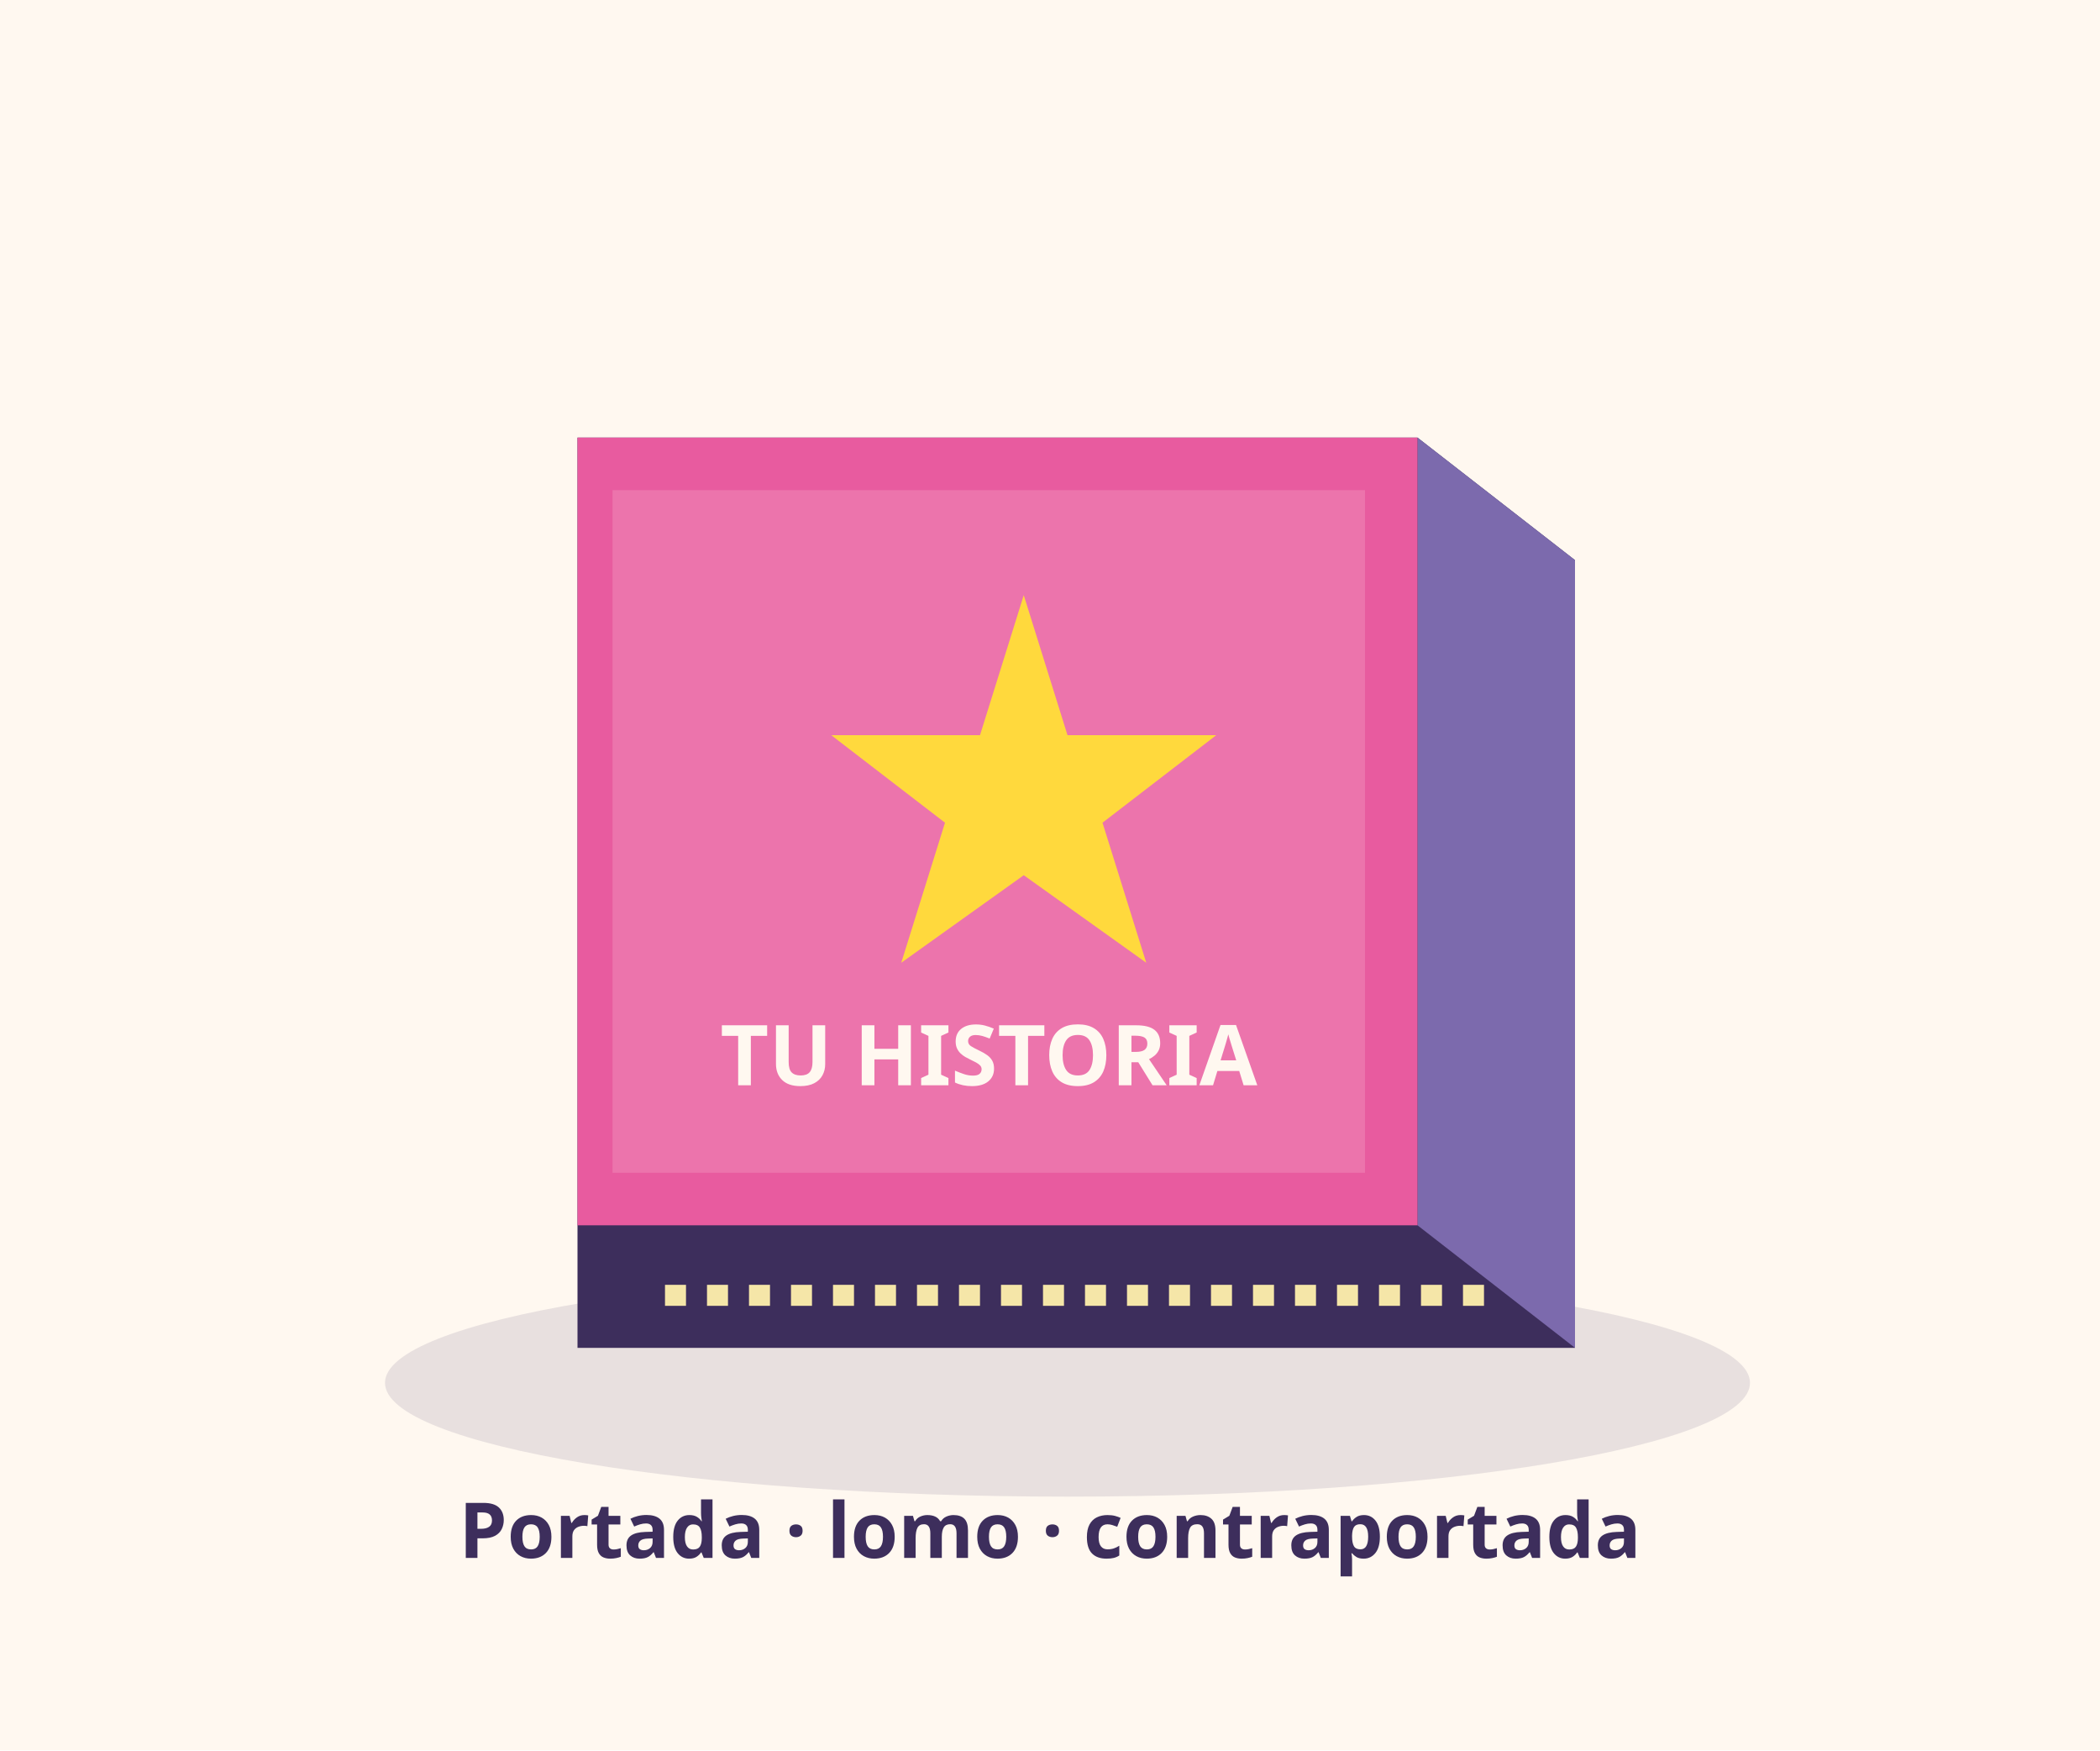
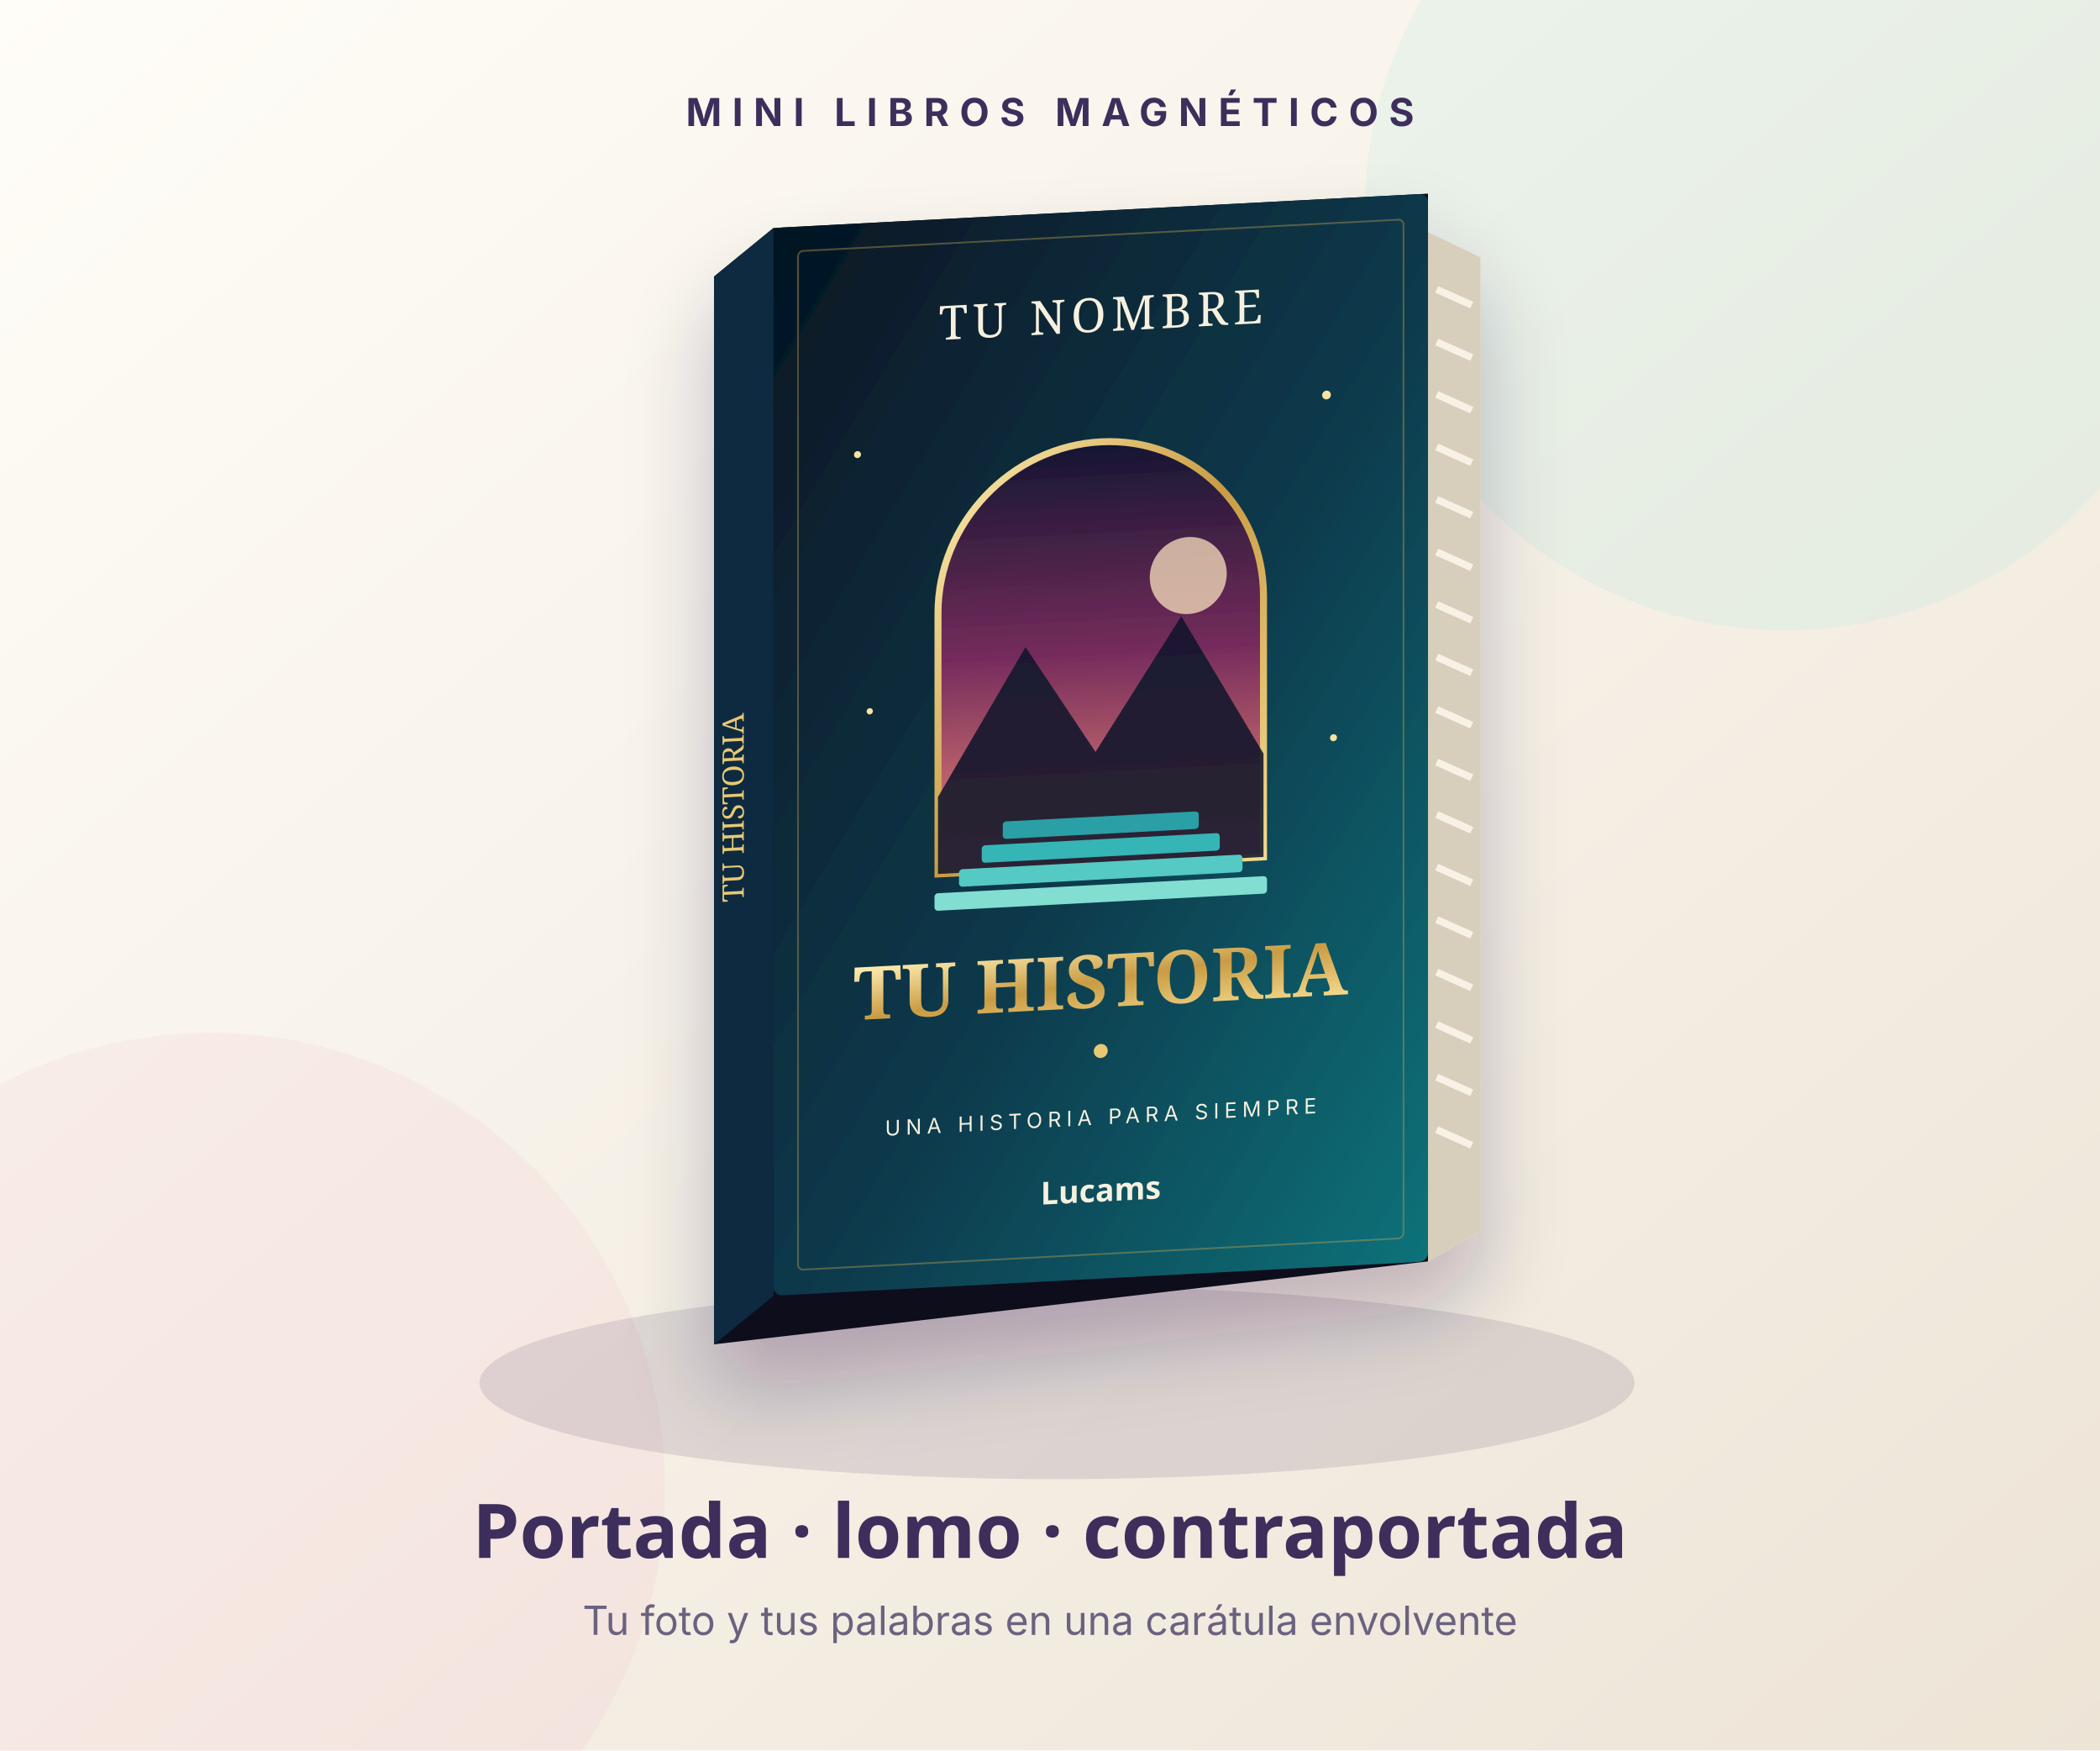
<svg xmlns="http://www.w3.org/2000/svg" width="1200" height="1000" viewBox="0 0 1200 1000">
-   <rect width="1200" height="1000" fill="#FFF8F0" />
-   <ellipse cx="610" cy="790" rx="390" ry="65" fill="#3D2E5C" opacity=".12" />
-   <path d="M330 250 810 250 900 320 900 770 330 770Z" fill="#3D2E5C" />
-   <path d="M810 250 900 320V770L810 700Z" fill="#7C6AAD" />
-   <path d="M330 250 810 250 810 700 330 700Z" fill="#E85B9F" />
-   <path d="M350 280H780V670H350Z" fill="#FFF8F0" opacity=".16" />
-   <path d="M380 740H850" stroke="#F5E6A8" stroke-width="12" stroke-dasharray="12 12" />
-   <path d="M585 340 610 420 695 420 630 470 655 550 585 500 515 550 540 470 475 420 560 420Z" fill="#FFD93D" />
-   <text x="565" y="620" text-anchor="middle" fill="#FFF8F0" font-family="Fredoka, sans-serif" font-size="48" font-weight="700">TU HISTORIA</text>
-   <text x="600" y="890" text-anchor="middle" fill="#3D2E5C" font-family="Fredoka, sans-serif" font-size="44" font-weight="700">Portada · lomo · contraportada</text>
+   <defs>
+     <linearGradient id="paper" x1="0" y1="0" x2="1" y2="1">
+       <stop stop-color="#FFFDF8" />
+       <stop offset="1" stop-color="#EDE4D6" />
+     </linearGradient>
+     <linearGradient id="cover-night" x1="0" y1="0" x2="1" y2="1">
+       <stop stop-color="#061522" />
+       <stop offset=".55" stop-color="#0A3B4D" />
+       <stop offset="1" stop-color="#08727A" />
+     </linearGradient>
+     <linearGradient id="cover-portal" x1="0" y1="0" x2="0" y2="1">
+       <stop stop-color="#151632" />
+       <stop offset=".5" stop-color="#762C5C" />
+       <stop offset="1" stop-color="#F08C77" />
+     </linearGradient>
+     <linearGradient id="cover-gold" x1="0" y1="0" x2="1" y2="1">
+       <stop stop-color="#FFF0B5" />
+       <stop offset=".5" stop-color="#C99B43" />
+       <stop offset="1" stop-color="#F5D98C" />
+     </linearGradient>
+     <filter id="book-shadow" x="-30%" y="-30%" width="160%" height="180%">
+       <feDropShadow dx="0" dy="28" stdDeviation="24" flood-color="#261C3D" flood-opacity=".24" />
+     </filter>
+   </defs>
+   <rect width="1200" height="1000" fill="url(#paper)" />
+   <circle cx="1020" cy="120" r="240" fill="#5DD9D1" opacity=".09" />
+   <circle cx="120" cy="850" r="260" fill="#E85B9F" opacity=".06" />
+   <text x="600" y="72" text-anchor="middle" fill="#3D2E5C" font-family="Inter, sans-serif" font-size="22" font-weight="700" letter-spacing="6">MINI LIBROS MAGNÉTICOS</text>
+   <ellipse cx="604" cy="790" rx="330" ry="55" fill="#3D2E5C" opacity=".13" />
+   <g transform="translate(408 132) skewY(-3)" filter="url(#book-shadow)">
+     <path d="M0 26 34 0H408V610L0 636Z" fill="#07111F" />
+     <path d="M0 26 34 0V610L0 636Z" fill="#102C40" />
+     <path d="M408 22 438 38V594L408 610Z" fill="#D8CEBC" />
+     <path d="M413 55 433 65M413 85 433 95M413 115 433 125M413 145 433 155M413 175 433 185M413 205 433 215M413 235 433 245M413 265 433 275M413 295 433 305M413 325 433 335M413 355 433 365M413 385 433 395M413 415 433 425M413 445 433 455M413 475 433 485M413 505 433 515M413 535 433 545" stroke="#F8F2E6" stroke-width="4" />
+     <rect x="34" width="374" height="610" rx="5" fill="url(#cover-night)" />
+     <rect x="48" y="14" width="346" height="582" rx="3" fill="none" stroke="#D5A94F" stroke-opacity=".38" />
+     <text x="221" y="69" text-anchor="middle" fill="#F7F0DF" font-family="Georgia, serif" font-size="27" letter-spacing="3">TU NOMBRE</text>
+     <path d="M128 374V225a93 93 0 0 1 186 0v149Z" fill="url(#cover-portal)" stroke="url(#cover-gold)" stroke-width="4" />
+     <circle cx="271" cy="211" r="22" fill="#FFE8C2" opacity=".72" />
+     <path d="M128 330 178 247 218 309 267 234 314 315V374H128Z" fill="#11172B" opacity=".88" />
+     <g fill="#F7E3A4">
+       <circle cx="82" cy="132" r="2" />
+       <circle cx="350" cy="112" r="2.5" />
+       <circle cx="89" cy="279" r="1.8" />
+       <circle cx="354" cy="308" r="2" />
+     </g>
+     <g>
+       <rect x="165" y="346" width="112" height="10" rx="2" fill="#2A9FA5" />
+       <rect x="153" y="359" width="136" height="10" rx="2" fill="#35B5B5" />
+       <rect x="140" y="372" width="162" height="10" rx="2" fill="#55C9C3" />
+       <rect x="126" y="385" width="190" height="10" rx="2" fill="#83DED2" />
+     </g>
+     <text x="221" y="455" text-anchor="middle" fill="url(#cover-gold)" font-family="Georgia, serif" font-size="42" font-weight="700">TU HISTORIA</text>
+     <path d="M173 480H269" stroke="url(#cover-gold)" stroke-width="2" />
+     <circle cx="221" cy="480" r="4" fill="#E8C875" />
+     <text x="221" y="522" text-anchor="middle" fill="#F7F0DF" font-family="Inter, sans-serif" font-size="12" letter-spacing="3">UNA HISTORIA PARA SIEMPRE</text>
+     <text x="221" y="566" text-anchor="middle" fill="#F7F0DF" font-family="Fredoka, sans-serif" font-size="18" font-weight="700">Lucams</text>
+     <text transform="translate(17 330) rotate(-90)" text-anchor="middle" fill="#E8C875" font-family="Georgia, serif" font-size="17">TU HISTORIA</text>
+   </g>
+   <text x="600" y="890" text-anchor="middle" fill="#3D2E5C" font-family="Fredoka, sans-serif" font-size="43" font-weight="700">Portada · lomo · contraportada</text>
+   <text x="600" y="934" text-anchor="middle" fill="#6B6280" font-family="Inter, sans-serif" font-size="23">Tu foto y tus palabras en una carátula envolvente</text>
</svg>
